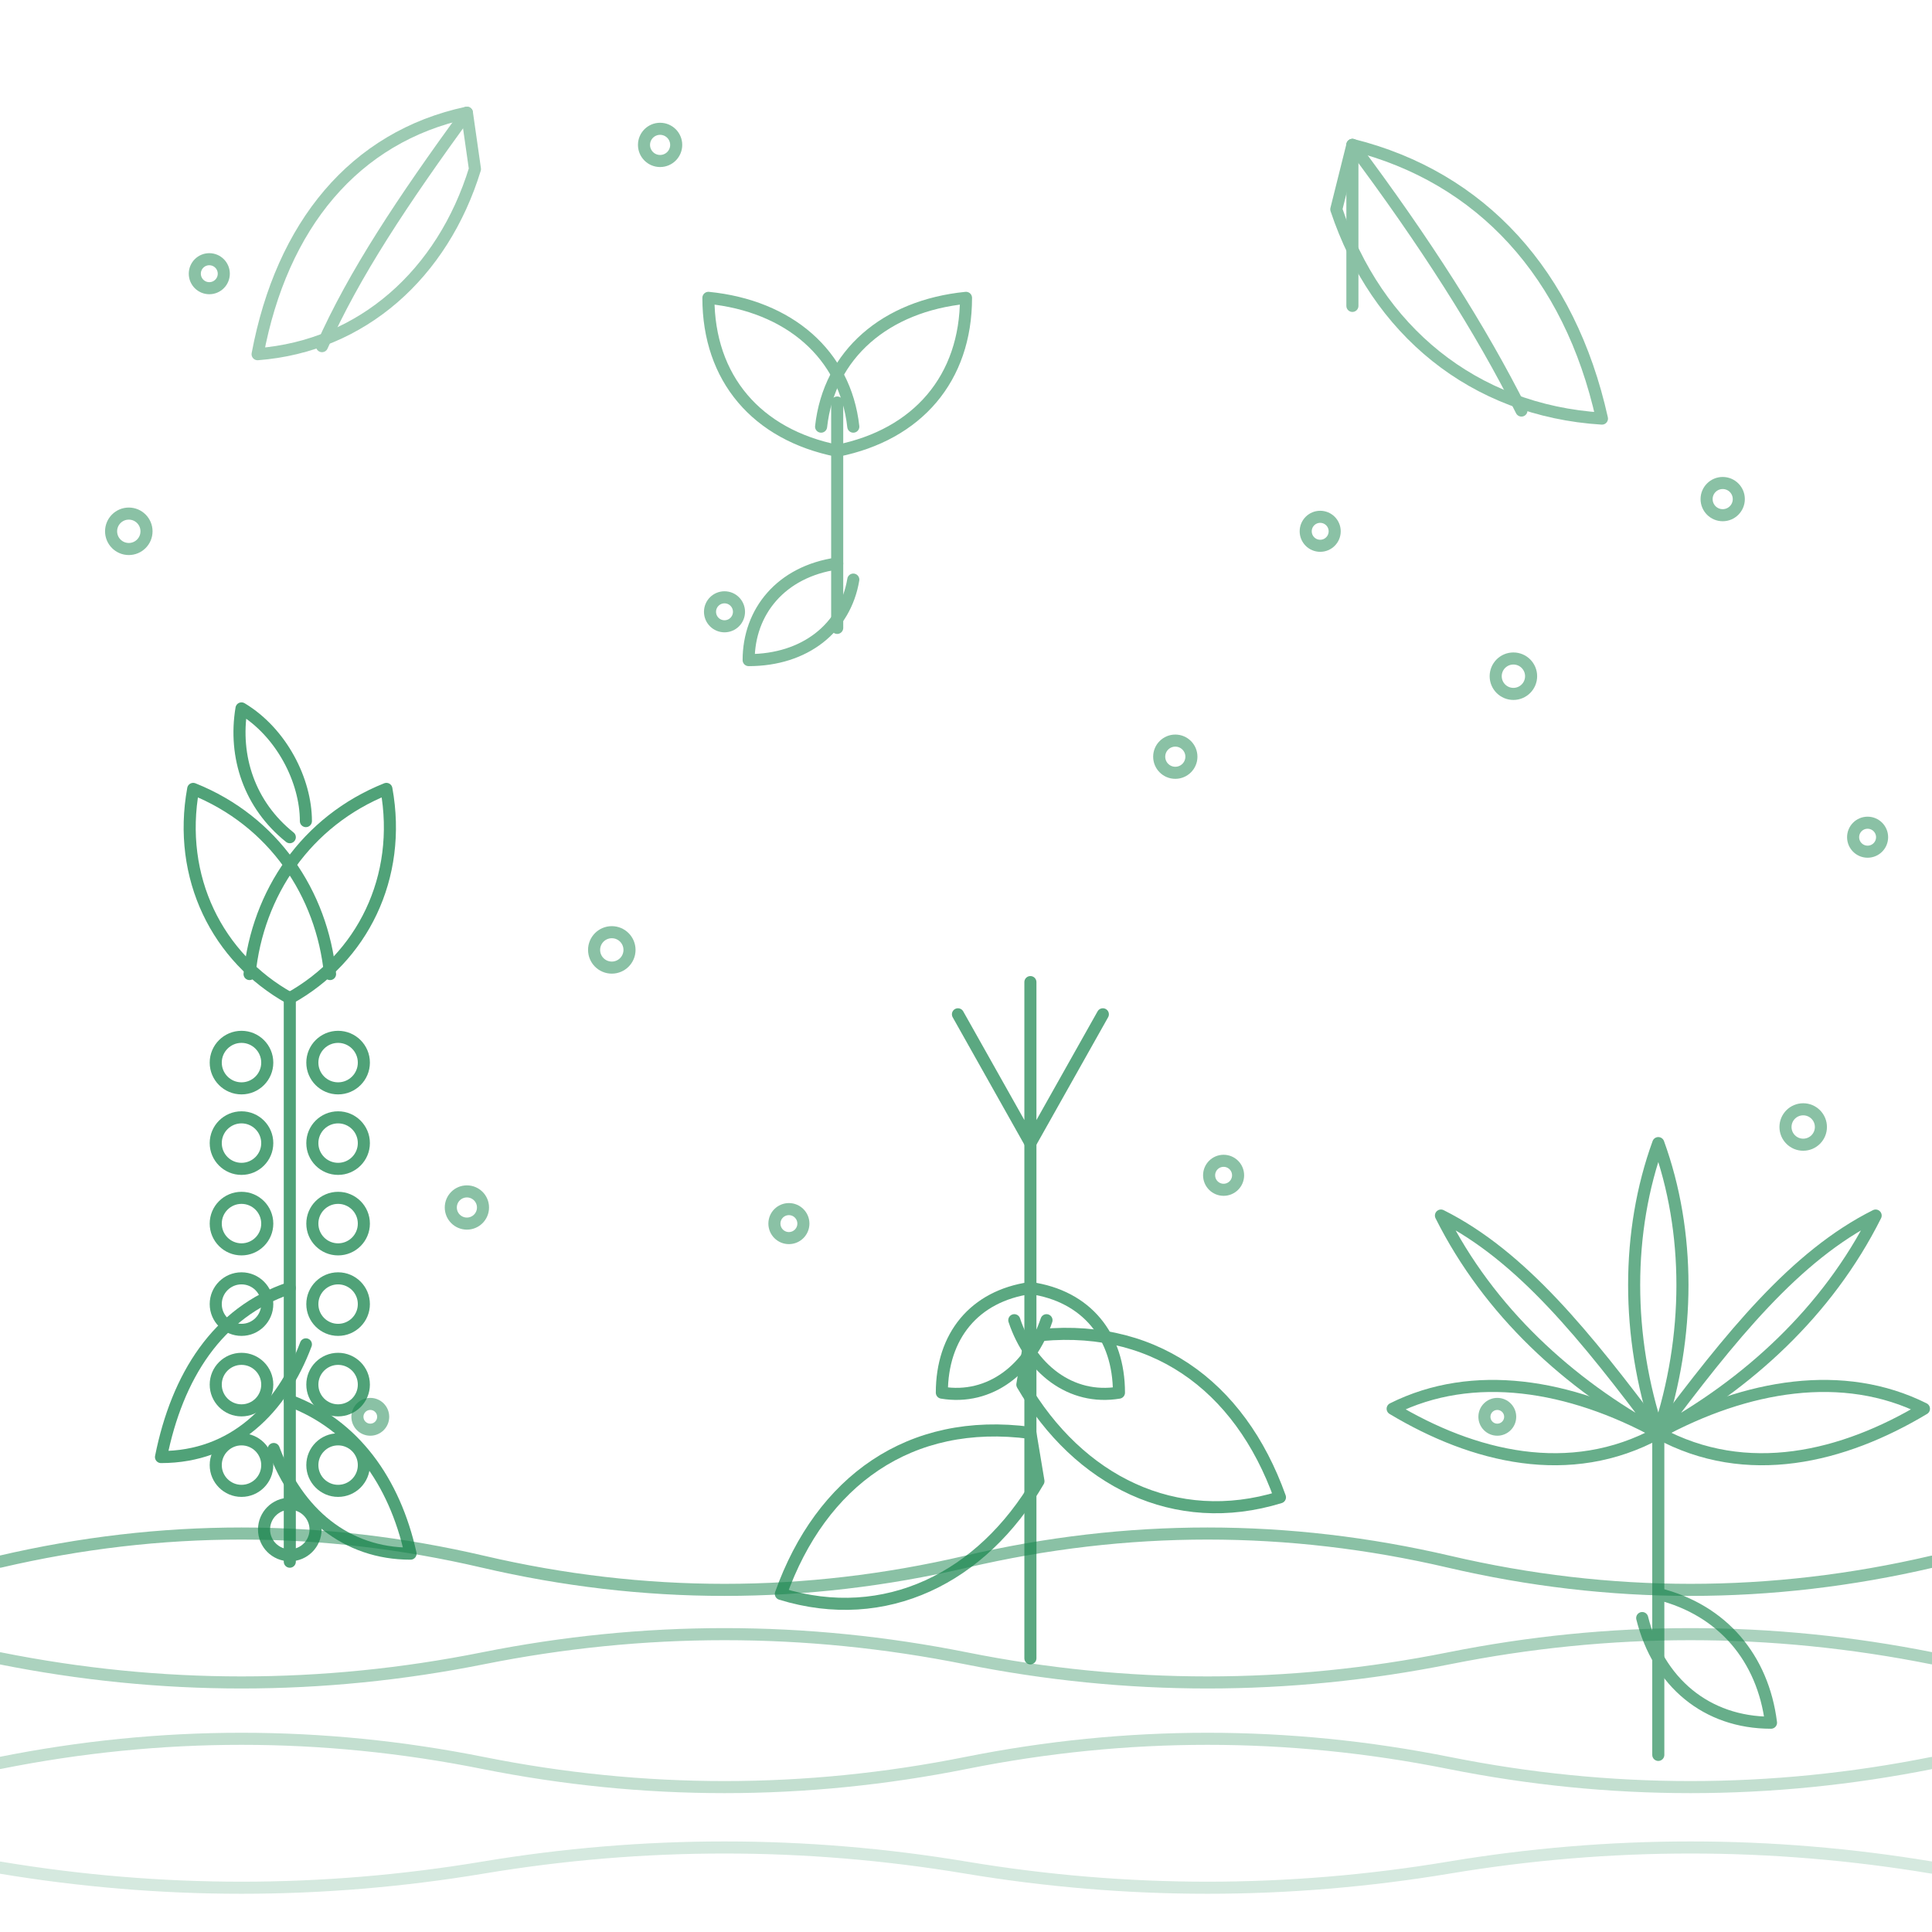
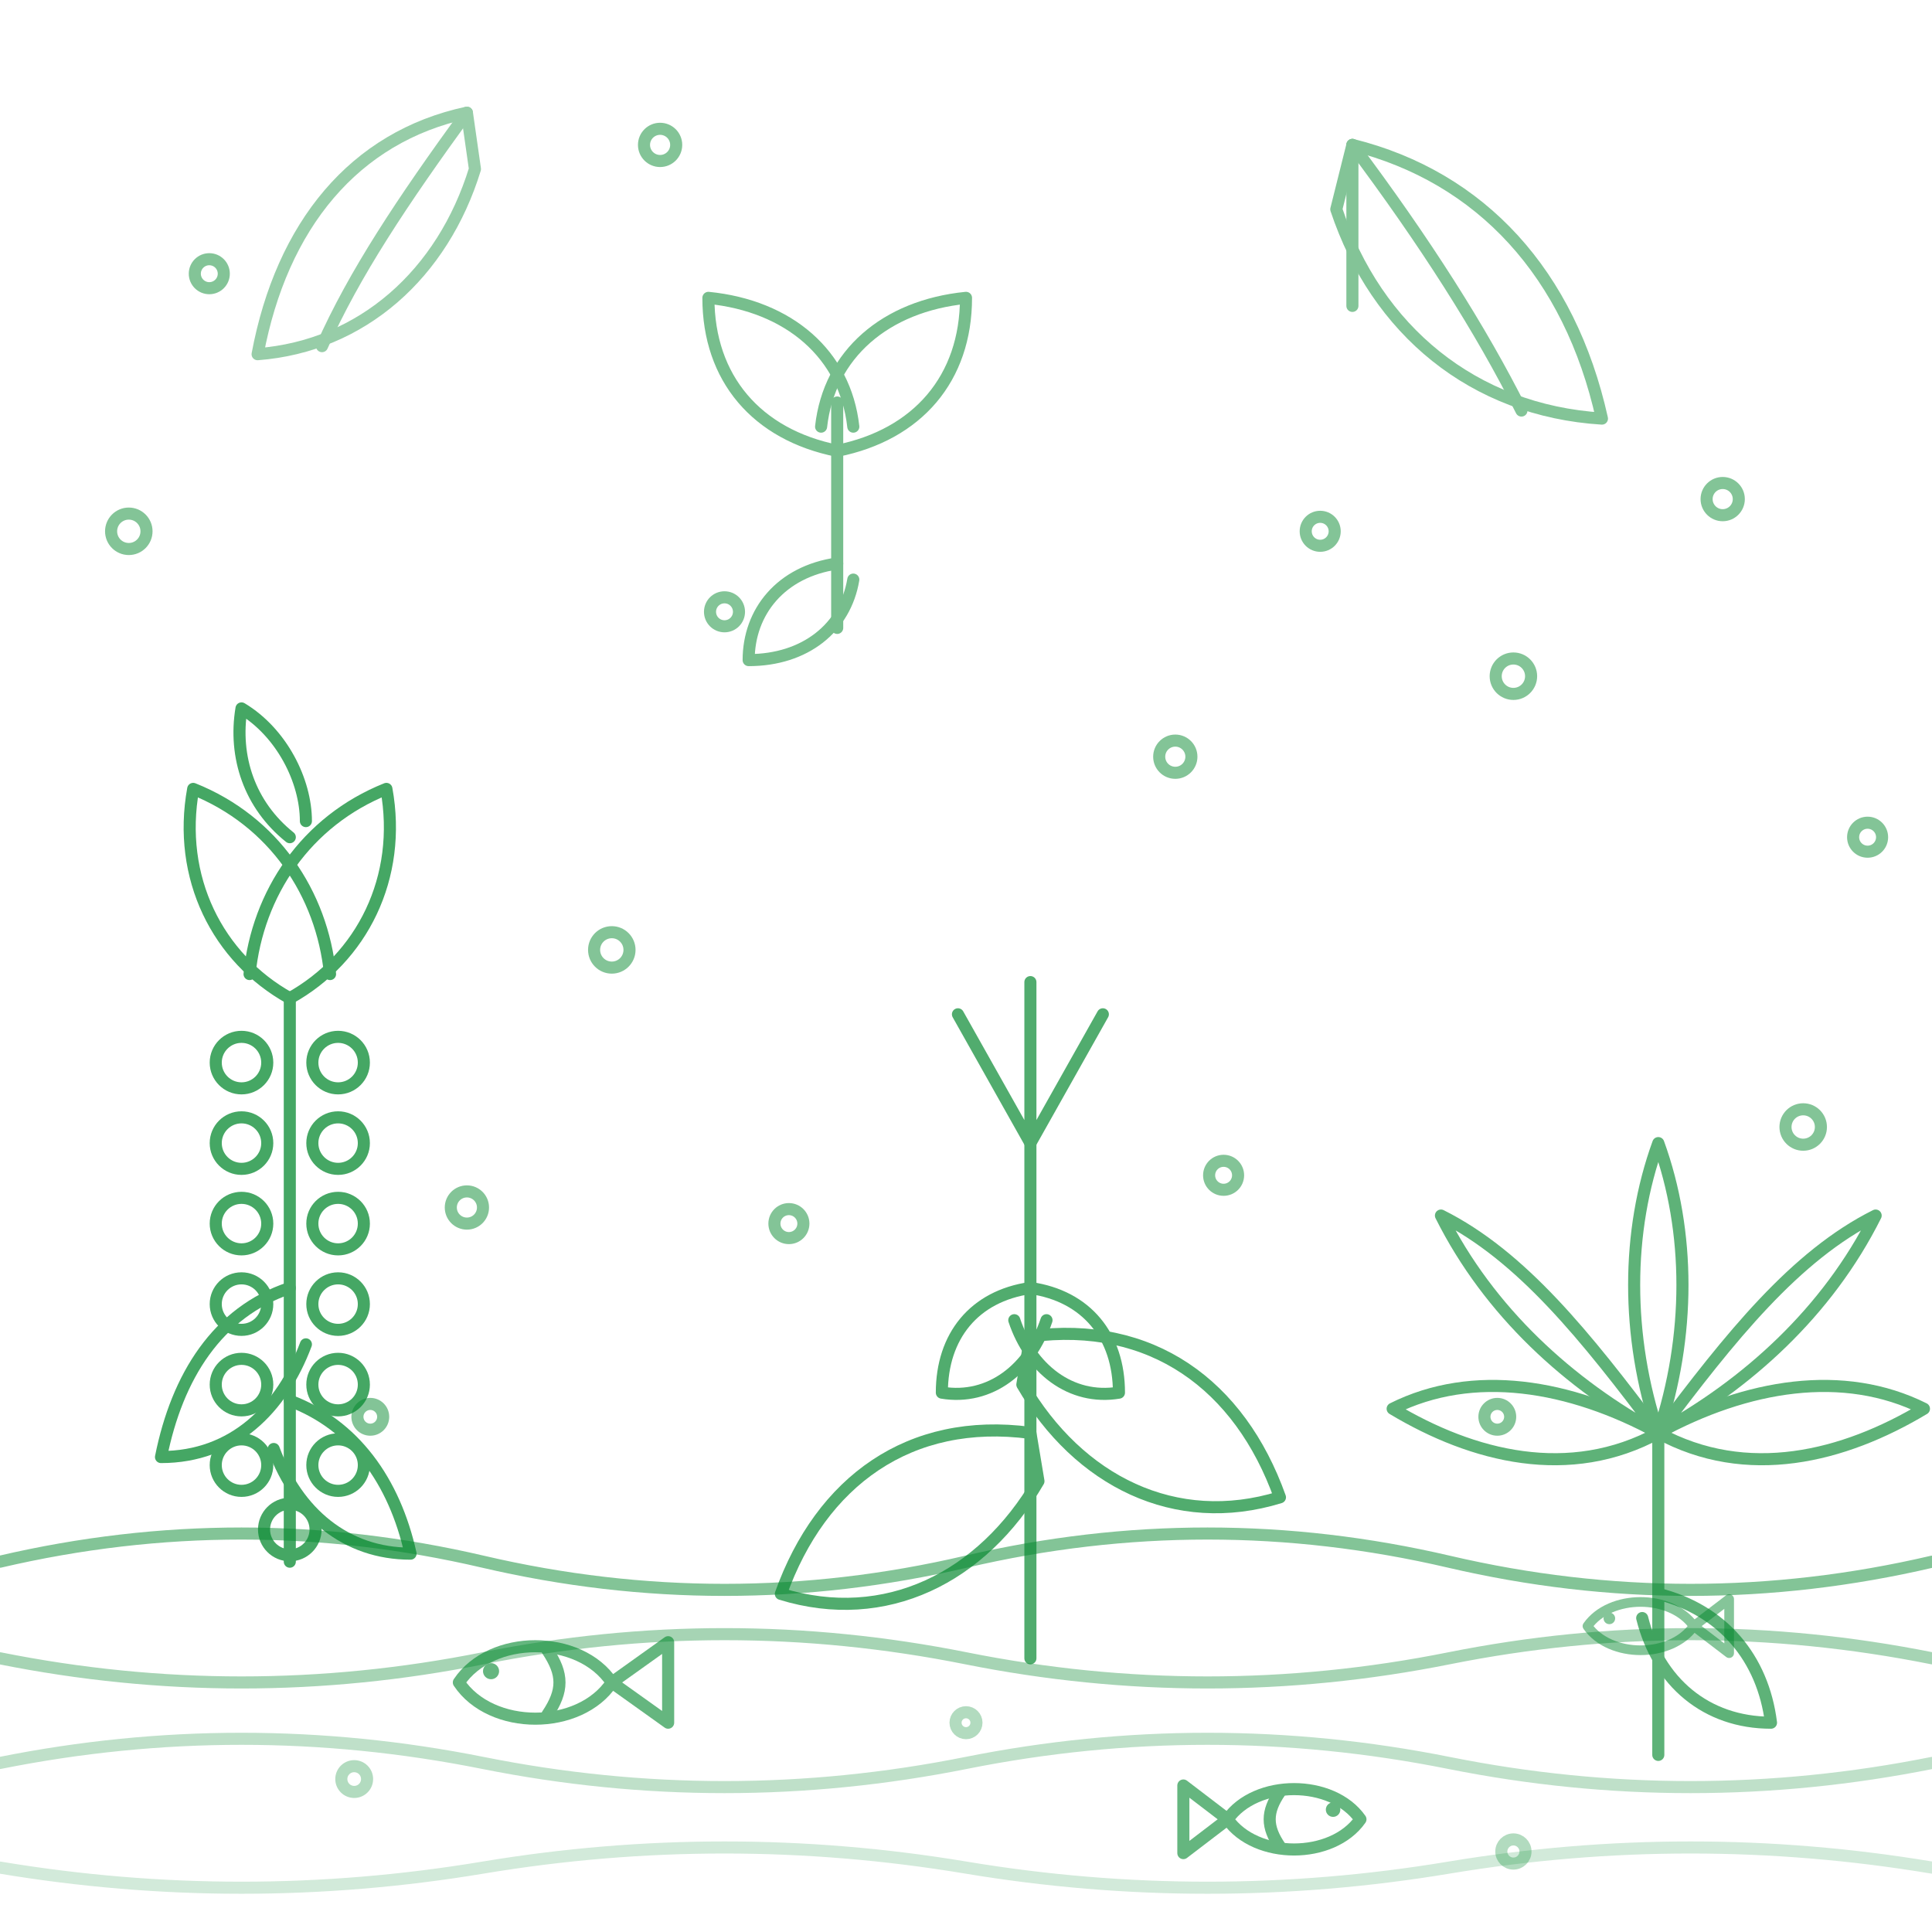
<svg xmlns="http://www.w3.org/2000/svg" viewBox="0 0 240 240" width="240" height="240" fill="none">
-   <g stroke="#16834b" stroke-width="1.5" stroke-linecap="round" stroke-linejoin="round">
+   <g stroke="#078930" stroke-width="1.5" stroke-linecap="round" stroke-linejoin="round">
    <path opacity=".5" d="M0 194q30 -7 60 0t60 0t60 0t60 0" />
    <path opacity=".36" d="M0 206q30 6 60 0t60 0t60 0t60 0" />
    <path opacity=".26" d="M0 219q30 -6 60 0t60 0t60 0t60 0" />
    <path opacity=".18" d="M0 232q30 5 60 0t60 0t60 0t60 0" />
    <g transform="translate(36 96)" opacity=".75">
      <path d="M0 98V28" />
      <path d="M0 28c-9-5-14-15-12-26 10 4 16 13 17 23" />
      <path d="M0 28c9-5 14-15 12-26-10 4-16 13-17 23" />
      <path d="M0 8c-5-4-7-10-6-16 5 3 8 9 8 14" />
      <path d="M0 64c-9 3-14 11-16 21 9 0 15-6 18-14" />
      <path d="M0 78c8 3 13 10 15 19-8 0-14-5-17-13" />
      <circle cx="-6" cy="36" r="3.2" />
      <circle cx="6" cy="36" r="3.2" />
      <circle cx="-6" cy="46" r="3.2" />
      <circle cx="6" cy="46" r="3.2" />
      <circle cx="-6" cy="56" r="3.2" />
      <circle cx="6" cy="56" r="3.2" />
      <circle cx="-6" cy="66" r="3.2" />
      <circle cx="6" cy="66" r="3.2" />
      <circle cx="-6" cy="76" r="3.2" />
      <circle cx="6" cy="76" r="3.2" />
      <circle cx="-6" cy="86" r="3.2" />
      <circle cx="6" cy="86" r="3.2" />
      <circle cx="0" cy="94" r="3.2" />
    </g>
    <g transform="translate(128 120)" opacity=".7">
      <path d="M0 86V22" />
      <path d="M0 22-9 6M0 22 0 2M0 22 9 6" />
      <path d="M0 58c-15-2-26 6-31 20 13 4 25-2 32-14z" />
      <path d="M0 46c15-2 26 6 31 20-13 4-25-2-32-14z" />
      <path d="M0 40c7 1 11 6 11 13-6 1-11-3-13-9" />
      <path d="M0 40c-7 1-11 6-11 13 6 1 11-3 13-9" />
    </g>
    <g transform="translate(206 152)" opacity=".65">
      <path d="M0 66V26" />
      <path d="M0 46c8 2 13 8 14 16-8 0-14-5-16-13" />
      <g transform="translate(0 26)">
        <path d="M0 0C-11-6-23-8-33-3-23 3-11 6 0 0z" />
        <path d="M0 0C-9-12-17-22-27-27-21-15-11-6 0 0z" />
        <path d="M0 0C11-6 23-8 33-3 23 3 11 6 0 0z" />
        <path d="M0 0C9-12 17-22 27-27 21-15 11-6 0 0z" />
        <path d="M0 0C-4-12-4-25 0-36 4-25 4-12 0 0z" />
      </g>
    </g>
    <g transform="translate(168 18)" opacity=".5">
      <path d="M0 0C16 4 27 16 31 34 15 33 3 23-2 8z" />
      <path d="M0 0c9 12 16 23 21 33" />
      <path d="M0 0v20" />
    </g>
    <g transform="translate(58 14) scale(-1 1)" opacity=".42">
      <path d="M0 0C14 3 23 14 26 30 13 29 3 20-1 7z" />
      <path d="M0 0c8 11 14 20 18 29" />
    </g>
    <g transform="translate(104 34)" opacity=".55">
      <path d="M0 44V16" />
      <path d="M0 22c-10-2-16-9-16-19 10 1 17 7 18 16" />
      <path d="M0 22c10-2 16-9 16-19-10 1-17 7-18 16" />
      <path d="M0 36c-7 1-11 6-11 12 7 0 12-4 13-10" />
    </g>
    <g opacity=".5">
      <circle cx="16" cy="66" r="2.2" />
      <circle cx="26" cy="34" r="1.8" />
      <circle cx="82" cy="18" r="2" />
      <circle cx="90" cy="76" r="1.8" />
      <circle cx="76" cy="118" r="2.2" />
      <circle cx="98" cy="152" r="1.8" />
      <circle cx="146" cy="94" r="2" />
      <circle cx="164" cy="66" r="1.8" />
      <circle cx="188" cy="84" r="2.2" />
      <circle cx="214" cy="62" r="2" />
      <circle cx="232" cy="104" r="1.8" />
      <circle cx="224" cy="140" r="2.2" />
      <circle cx="152" cy="146" r="1.8" />
      <circle cx="58" cy="150" r="2" />
      <circle cx="46" cy="176" r="1.6" />
      <circle cx="186" cy="176" r="1.6" />
    </g>
+     <g opacity=".62">
+       <g transform="translate(70 209)">
+         <path d="M-13 0c4-6 15-6 19 0-4 6-15 6-19 0z" />
+         <path d="M6 0 13-5v10z" />
+         <path d="M-2-4c2 3 2 5 0 8" />
+         <circle cx="-9" cy="-1.4" r="1" fill="#078930" stroke="none" />
+       </g>
+       <g transform="translate(158 226) scale(-1 1)">
+         <path d="M-11 0c3.5-5 13-5 16.5 0-3.5 5-13 5-16.5 0z" />
+         <path d="M5.5 0 11-4.2v8.4z" />
+         <path d="M-1-3.4c1.7 2.5 1.7 4.3 0 6.8" />
+         <circle cx="-7.6" cy="-1.2" r=".9" fill="#078930" stroke="none" />
+       </g>
+       <g transform="translate(206 202) scale(.8)" opacity=".8">
+         <path d="M-11 0c3.5-5 13-5 16.5 0-3.5 5-13 5-16.5 0z" />
+         <path d="M5.5 0 11-4.2v8.4z" />
+         <circle cx="-7.6" cy="-1.2" r=".9" fill="#078930" stroke="none" />
+       </g>
+       <circle cx="44" cy="221" r="1.6" opacity=".5" />
+       <circle cx="120" cy="214" r="1.3" opacity=".5" />
+       <circle cx="188" cy="230" r="1.5" opacity=".5" />
+     </g>
  </g>
</svg>
